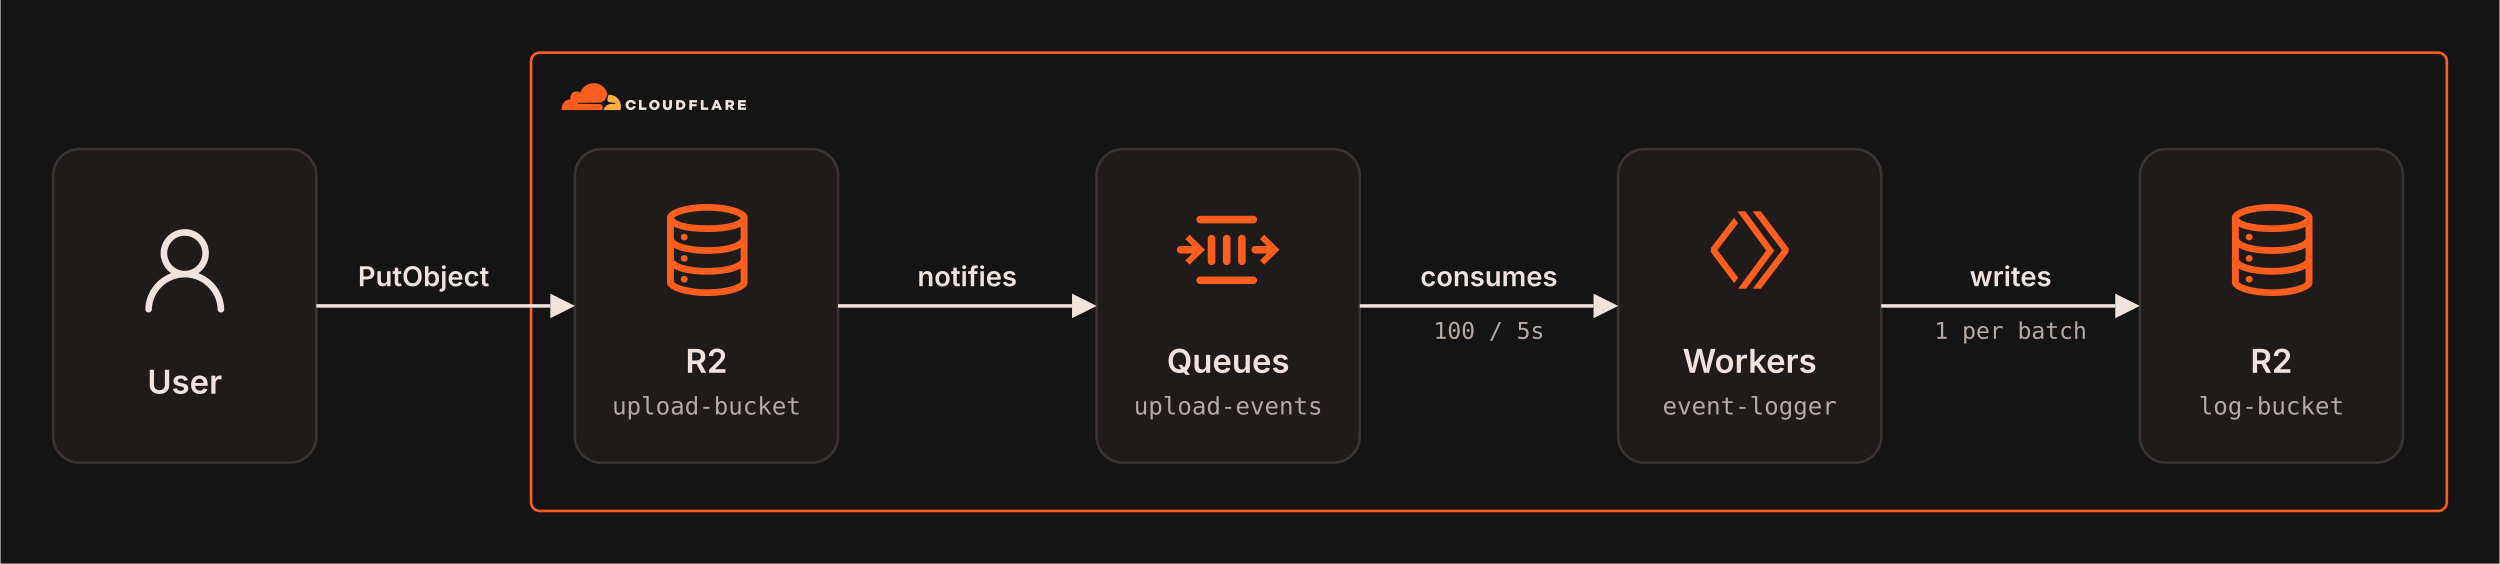
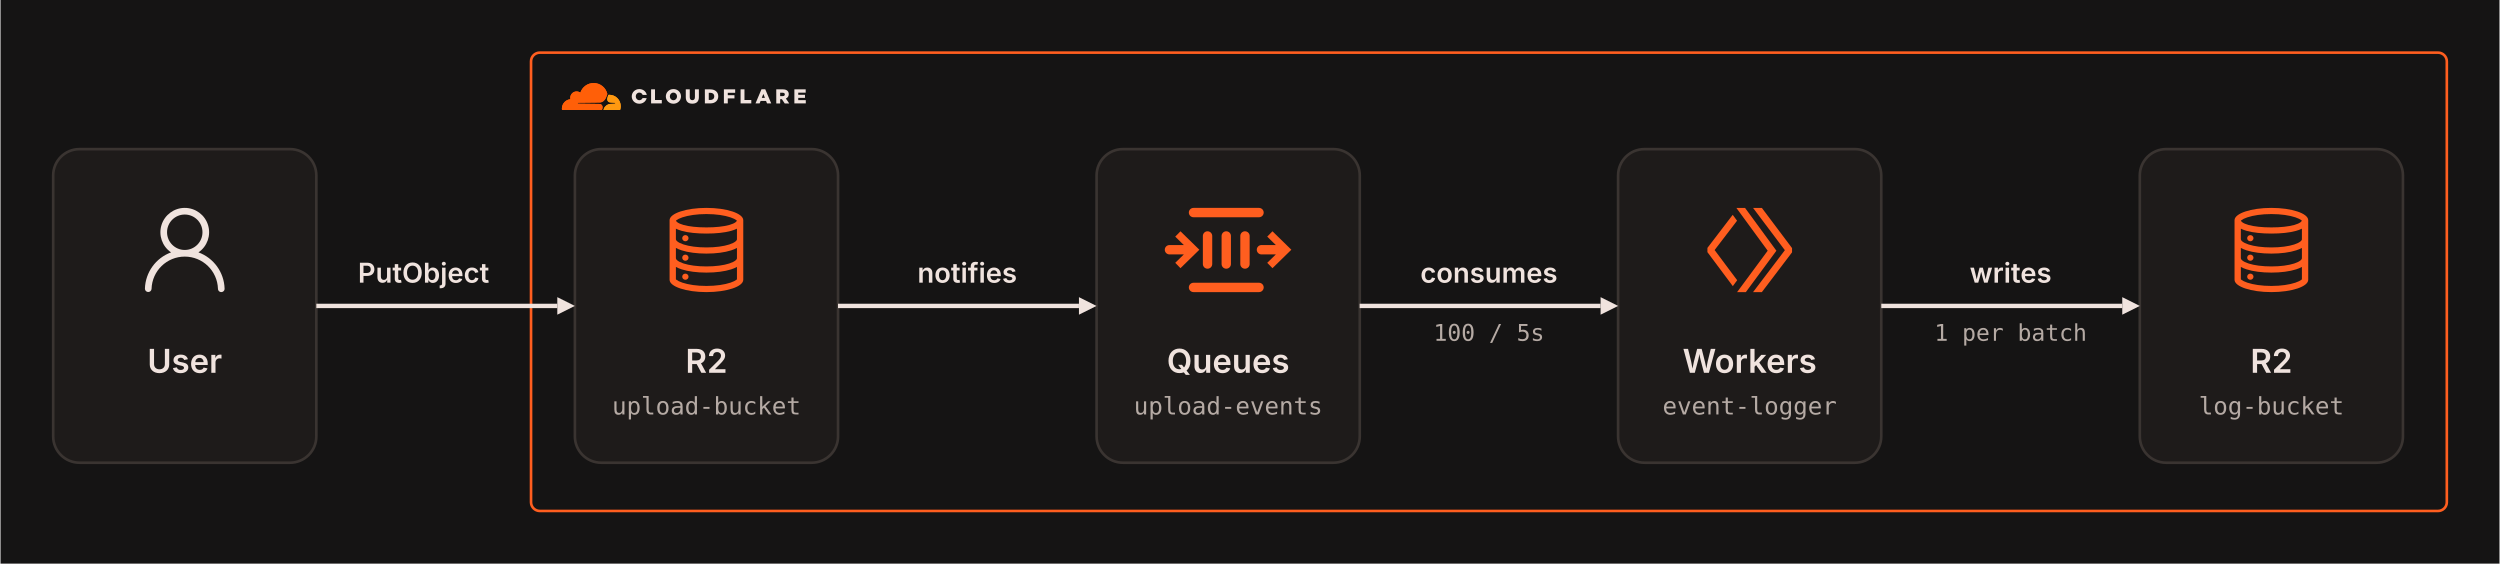
<svg xmlns="http://www.w3.org/2000/svg" width="1140" height="257" viewBox="16.0 -4.0 1139.5 257.0" style="background:#151414" role="img">
-   <defs>
-     <marker id="ar-a79a8c" viewBox="0 0 10 10" refX="0" refY="5" markerWidth="7" markerHeight="7" orient="auto-start-reverse">
-       <path d="M0 0 10 5 0 10z" fill="#F0E3DE" />
-     </marker>
-     <marker id="ok-a79a8c" viewBox="0 0 10 10" refX="0" refY="5" markerWidth="7" markerHeight="7" orient="auto-start-reverse">
-       <path d="M0 0 10 5 0 10z" fill="#5FC98F" />
-     </marker>
-   </defs>
  <rect x="16.0" y="-4.0" width="1139.5" height="257.0" fill="#151414" />
-   <rect x="257.9" y="20.0" width="873.6" height="209.0" rx="4" fill="none" stroke="#FF5E1F" stroke-width="1.2" />
-   <g transform="translate(271.9,33.9) scale(0.36221) translate(-0.09,-3.013)">
-     <g clip-path="url(#cf-a)">
-       <path d="m51.027 36.435.378-1.33c.459-1.573.288-3.038-.477-4.105-.702-.986-1.872-1.564-3.294-1.637l-26.907-.343a.526.526 0 0 1-.423-.226.544.544 0 0 1-.054-.489c.09-.262.35-.47.62-.479l27.151-.343c3.222-.145 6.705-2.776 7.929-5.977l1.547-4.07a.895.895 0 0 0 .063-.343c0-.064-.009-.127-.018-.19-1.745-7.948-8.81-13.89-17.242-13.89-7.775 0-14.38 5.046-16.747 12.054a7.947 7.947 0 0 0-5.589-1.555c-3.734.37-6.731 3.39-7.1 7.143a7.996 7.996 0 0 0 .207 2.795C4.978 23.63.09 28.649.09 34.807c0 .56.046 1.103.118 1.646a.525.525 0 0 0 .522.452l49.666.009h.018a.663.663 0 0 0 .612-.48Z" fill="#FF5E1F" />
-       <path d="M59.99 17.736c-.251 0-.495.01-.746.018a.248.248 0 0 0-.117.027.433.433 0 0 0-.27.29l-1.062 3.671c-.46 1.573-.288 3.038.477 4.105.702.986 1.872 1.565 3.293 1.637l5.733.344c.17.009.315.09.405.226a.546.546 0 0 1 .063.488c-.09.262-.351.47-.621.48l-5.958.343c-3.23.154-6.722 2.776-7.946 5.977l-.432 1.13a.32.32 0 0 0 .28.434h20.527a.56.56 0 0 0 .53-.398c.36-1.275.55-2.613.55-4.005 0-8.148-6.588-14.767-14.706-14.767Z" fill="#FBAD41" />
-       <path d="M97.309 24.363h3.392v9.323h5.94v2.984h-9.332V24.363ZM110.16 30.55v-.037c0-3.535 2.835-6.402 6.614-6.402 3.781 0 6.579 2.83 6.579 6.366v.036c0 3.536-2.834 6.402-6.614 6.402s-6.579-2.83-6.579-6.365Zm9.728 0v-.037c0-1.772-1.277-3.327-3.149-3.327-1.854 0-3.096 1.51-3.096 3.291v.036c0 1.773 1.278 3.328 3.131 3.328 1.873 0 3.114-1.51 3.114-3.291ZM127.51 31.272v-6.909h3.446v6.845c0 1.773.891 2.623 2.259 2.623 1.367 0 2.259-.805 2.259-2.532v-6.927h3.446V31.2c0 3.979-2.258 5.715-5.741 5.715-3.483-.018-5.669-1.79-5.669-5.642ZM144.123 24.363h4.724c4.375 0 6.912 2.532 6.912 6.086v.036c0 3.554-2.574 6.194-6.984 6.194h-4.652V24.363Zm4.779 9.287c2.033 0 3.375-1.121 3.375-3.11v-.037c0-1.971-1.35-3.11-3.375-3.11h-1.386v6.257h1.386ZM160.689 24.363h9.81v2.984h-6.407v2.098h5.795v2.83h-5.795v4.395h-3.403V24.363ZM175.225 24.363h3.392v9.323h5.931v2.984h-9.323V24.363ZM193.429 24.273h3.276l5.219 12.398h-3.645l-.891-2.198h-4.724l-.873 2.198h-3.572l5.21-12.398Zm2.97 7.542-1.368-3.5-1.386 3.5h2.754ZM206.289 24.363h5.796c1.871 0 3.168.498 3.987 1.338.719.706 1.088 1.655 1.088 2.867v.036c0 1.881-.999 3.129-2.519 3.78l2.924 4.295h-3.923l-2.467-3.725h-1.493v3.725h-3.393V24.363Zm5.633 5.905c1.152 0 1.819-.56 1.819-1.456v-.036c0-.968-.703-1.456-1.836-1.456h-2.223v2.957h2.24v-.009ZM222.057 24.363h9.853v2.903h-6.488v1.863h5.876v2.685h-5.876v1.953H232v2.903h-9.943V24.363ZM89.875 31.996c-.477 1.076-1.476 1.845-2.808 1.845-1.853 0-3.131-1.546-3.131-3.328v-.036c0-1.772 1.242-3.291 3.095-3.291 1.395 0 2.466.868 2.916 2.043h3.582c-.576-2.93-3.132-5.118-6.462-5.118-3.78 0-6.614 2.867-6.614 6.402v.037c0 3.535 2.799 6.366 6.578 6.366 3.231 0 5.76-2.107 6.426-4.929h-3.582v.01Z" fill="#F0E3DE" />
+   <rect data-boundary="cloudflare" x="257.9" y="20.0" width="873.6" height="209.0" rx="4" fill="none" stroke="#FF5E1F" stroke-width="1.2" />
+   <svg width="27.02" height="12.28" fill="#FF5E1F" viewBox="0 0 66 30" id="ifc3f2b-1" x="271.88" y="33.86" preserveAspectRatio="xMidYMid meet" data-icon="" aria-hidden="true">
+     <g clip-path="url(#ifc3f2b-1-clip0_746_2)">
+       <path fill="#ff9910" d="M53.12 13.125c6.997 0 12.668 5.708 12.668 12.75 0 1.255-.18 2.468-.516 3.614a.72.72 0 0 1-.694.511H46.953a.375.375 0 0 1-.348-.51l.337-.882c1.076-2.833 4.146-5.154 6.987-5.29l5.384-.277a.543.543 0 0 0 .514-.544.543.543 0 0 0-.51-.544l-5.056-.299c-2.718-.14-4.046-2.56-3.315-5.081l.842-2.902a.72.72 0 0 1 .646-.527q.34-.02.686-.019" />
+       <path fill="#ff5f08" d="M35.609 0c7.295 0 13.424 5.025 15.157 11.824.073.285.05.586-.054.862l-1.388 3.677c-1.076 2.833-3.842 5.29-6.97 5.29l-24.105.278a.533.533 0 0 0-.525.535c0 .293.234.531.524.535l23.765.316c2.724 0 4.046 2.56 3.316 5.081l-.307 1.061a.75.75 0 0 1-.716.541H.964a.71.71 0 0 1-.718-.646 11 11 0 0 1-.034-.854c0-5.476 4.166-9.973 9.482-10.456a7.2 7.2 0 0 1-.167-1.544c0-3.935 3.17-7.125 7.08-7.125 1.555 0 2.994.506 4.162 1.362C22.849 4.497 28.707 0 35.609 0" />
+       <path fill="#ff9910" d="M53.12 13.125c6.997 0 12.668 5.708 12.668 12.75 0 1.255-.18 2.468-.516 3.614a.72.72 0 0 1-.694.511H46.953a.375.375 0 0 1-.348-.51l.337-.882c1.076-2.833 4.146-5.154 6.987-5.29l5.384-.277a.543.543 0 0 0 .514-.544.543.543 0 0 0-.51-.544l-5.056-.299c-2.718-.14-4.046-2.56-3.315-5.081l.842-2.902a.72.72 0 0 1 .646-.527q.34-.02.686-.019" />
+       <path fill="#ff5f08" d="M35.609 0c7.295 0 13.424 5.025 15.157 11.824.073.285.05.586-.054.862l-1.388 3.677c-1.076 2.833-3.842 5.29-6.97 5.29l-24.105.278a.533.533 0 0 0-.525.535c0 .293.234.531.524.535l23.765.316c2.724 0 4.046 2.56 3.316 5.081l-.307 1.061a.75.75 0 0 1-.716.541H.964a.71.71 0 0 1-.718-.646 11 11 0 0 1-.034-.854c0-5.476 4.166-9.973 9.482-10.456a7.2 7.2 0 0 1-.167-1.544c0-3.935 3.17-7.125 7.08-7.125 1.555 0 2.994.506 4.162 1.362C22.849 4.497 28.707 0 35.609 0" />
    </g>
    <defs>
-       <clipPath id="cf-a">
-         <path d="M.092 2H232v35.929H.092z" fill="none" />
+       <clipPath id="ifc3f2b-1-clip0_746_2">
+         <path fill="#fff" d="M0 0h66v30H0z" />
      </clipPath>
    </defs>
+   </svg>
+   <svg viewBox="0 0 719 59" fill="#F0E3DE" id="ifc3f2b-2" x="303.8" y="36.62" width="82.31" height="6.75" preserveAspectRatio="xMidYMid meet" data-icon="" aria-hidden="true">
+     <path d="M77.102 1.1H92.701V43.6H119.802V57.2H77.102V1.1Z" fill="#F0E3DE" />
+     <path d="M135.898 29.3V29.2C135.898 13.1 148.898 0 166.198 0C183.498 0 196.298 12.9 196.298 29V29.2C196.298 45.3 183.298 58.4 165.998 58.4C148.798 58.3 135.898 45.4 135.898 29.3ZM180.498 29.3V29.2C180.498 21.1 174.698 14.1 166.098 14.1C157.598 14.1 151.898 21 151.898 29.1V29.3C151.898 37.4 157.698 44.4 166.198 44.4C174.798 44.3 180.498 37.4 180.498 29.3Z" fill="#F0E3DE" />
+     <path d="M215.398 32.6V1.1H231.198V32.3C231.198 40.4 235.298 44.2 241.498 44.2C247.698 44.2 251.798 40.5 251.798 32.7V1.1H267.598V32.2C267.598 50.3 257.298 58.2 241.298 58.2C225.398 58.3 215.398 50.2 215.398 32.6Z" fill="#F0E3DE" />
+     <path d="M291.398 1.1H313.098C333.098 1.1 344.798 12.6 344.798 28.8V29C344.798 45.2 332.998 57.2 312.798 57.2H291.498L291.398 1.1ZM313.298 43.4C322.598 43.4 328.798 38.3 328.798 29.2V29C328.798 20 322.598 14.8 313.298 14.8H306.998V43.3L313.298 43.4Z" fill="#F0E3DE" />
+     <path d="M367.297 1.1H412.197V14.8H382.797V24.3H409.397V37.2H382.797V57.2H367.297V1.1Z" fill="#F0E3DE" />
+     <path d="M433.797 1.1H449.297V43.6H476.497V57.2H433.797V1.1Z" fill="#F0E3DE" />
+     <path d="M517.097 0.699H532.097L555.997 57.199H539.297L535.197 47.199H513.597L509.597 57.199H493.297L517.097 0.699ZM530.797 35.099L524.597 19.199L518.297 35.099H530.797Z" fill="#F0E3DE" />
+     <path d="M576 1.1H602.5C611.1 1.1 617 3.3 620.8 7.2C624.1 10.4 625.8 14.7 625.8 20.3V20.5C625.8 29.1 621.2 34.8 614.3 37.7L627.7 57.3H609.7L598.4 40.3H591.6V57.3H576.1L576 1.1ZM601.8 28.1C607.1 28.1 610.1 25.5 610.1 21.5V21.2C610.1 16.8 606.9 14.6 601.7 14.6H591.5V28.1H601.8Z" fill="#F0E3DE" />
+     <path d="M648.203 1.1H693.303V14.4H663.603V22.8H690.503V35.1H663.603V44H693.703V57.2H648.203V1.1Z" fill="#F0E3DE" />
+     <path d="M43.1 35.9C40.9 40.8 36.3 44.3 30.3 44.3C21.8 44.3 16 37.2 16 29.2V29C16 20.9 21.7 14 30.2 14C36.6 14 41.5 17.9 43.5 23.3H59.9C57.3 9.9 45.5 0 30.3 0C13 0 0 13.1 0 29.2V29.4C0 45.5 12.8 58.4 30.1 58.4C44.9 58.4 56.5 48.8 59.5 36L43.1 35.9Z" fill="#F0E3DE" />
+   </svg>
+   <g data-node-id="user">
+     <rect x="40.0" y="64.0" width="120.0" height="143.0" rx="12" fill="#1E1B1A" stroke="#3A3431" stroke-width="1.2" />
+     <svg width="48.46" height="48.46" viewBox="0 0 24 24" id="ifc3f2b-3" x="75.77" y="85.75" preserveAspectRatio="xMidYMid meet" data-icon="" aria-hidden="true" fill="#F0E3DE">
+       <path d="M12 2.5a5.5 5.5 0 0 1 3.096 10.047 9.005 9.005 0 0 1 5.9 8.181.75.75 0 1 1-1.499.044 7.5 7.5 0 0 0-14.993 0 .75.75 0 0 1-1.5-.045 9.005 9.005 0 0 1 5.9-8.18A5.5 5.5 0 0 1 12 2.5ZM8 8a4 4 0 1 0 8 0 4 4 0 0 0-8 0Z" />
+     </svg>
+     <text x="100.0" y="166.0" font-family="'Inter Variable', 'Inter', system-ui, -apple-system, 'Segoe UI', Roboto, sans-serif" font-size="15" fill="#F0E3DE" font-weight="600" text-anchor="middle">User</text>
  </g>
-   <rect x="40.0" y="64.0" width="120.0" height="143.0" rx="12" fill="#1E1B1A" stroke="#3A3431" stroke-width="1.2" />
-   <g transform="translate(76.0,95.5) scale(2)" fill="#F0E3DE">
-     <path d="M12 2.5a5.5 5.5 0 0 1 3.096 10.047 9.005 9.005 0 0 1 5.9 8.181.75.75 0 1 1-1.499.044 7.5 7.5 0 0 0-14.993 0 .75.75 0 0 1-1.5-.045 9.005 9.005 0 0 1 5.9-8.18A5.5 5.5 0 0 1 12 2.5ZM8 8a4 4 0 1 0 8 0 4 4 0 0 0-8 0Z" />
+   <g data-node-id="upload">
+     <rect x="277.9" y="64.0" width="120.0" height="143.0" rx="12" fill="#1E1B1A" stroke="#3A3431" stroke-width="1.2" />
+     <svg width="48" height="48" viewBox="-1.562 -1.875 43.75 43.75" id="ifc3f2b-4" x="313.88" y="86" preserveAspectRatio="xMidYMid meet" data-icon="" aria-hidden="true" fill="#FF5E1F">
+       <path fill-rule="evenodd" d="M30.289 6.423c-2.43-.813-5.958-1.362-9.977-1.362-4.018 0-7.545.549-9.976 1.362-1.228.41-2.033.842-2.48 1.195q-.14.111-.204.18c.052.171.196.395.562.67.524.394 1.372.783 2.563 1.119 2.368.666 5.731 1.023 9.536 1.023s7.167-.357 9.535-1.023c1.191-.336 2.04-.725 2.563-1.119.366-.275.51-.499.562-.67a2 2 0 0 0-.204-.18c-.447-.353-1.252-.784-2.48-1.195m-20.24 5.624c-.885-.25-1.71-.552-2.424-.922v4.393c0 .196.097.514.625.941.535.433 1.391.869 2.576 1.252 2.36.764 5.71 1.222 9.486 1.222 3.778 0 7.128-.458 9.487-1.222 1.185-.383 2.041-.82 2.576-1.252.528-.427.625-.745.625-.94v-4.394c-.715.37-1.539.673-2.424.922-2.7.76-6.336 1.124-10.264 1.124s-7.564-.364-10.263-1.124m25.576 3.471V7.622c0-2.829-6.856-5.122-15.313-5.122C11.857 2.5 5 4.793 5 7.622v24.756c0 2.829 6.856 5.122 15.313 5.122 8.456 0 15.312-2.293 15.312-5.122zM33 19.134c-.7.393-1.505.726-2.375 1.008-2.708.877-6.358 1.352-10.313 1.352-3.954 0-7.604-.475-10.312-1.352-.87-.282-1.676-.615-2.375-1.008v4.28c0 .196.097.514.625.942.535.432 1.391.868 2.576 1.252 2.36.763 5.71 1.221 9.486 1.221 3.778 0 7.128-.458 9.487-1.221 1.185-.384 2.041-.82 2.576-1.252.528-.428.625-.746.625-.941v-4.28Zm-23 8.904c-.87-.281-1.676-.615-2.375-1.007v5.143c.044.048.116.117.231.208.447.353 1.252.785 2.48 1.195 2.43.813 5.958 1.362 9.976 1.362s7.546-.549 9.977-1.362c1.228-.41 2.033-.842 2.48-1.195a2 2 0 0 0 .231-.208v-5.143c-.7.392-1.505.726-2.375 1.007-2.708.877-6.358 1.352-10.313 1.352-3.954 0-7.604-.475-10.312-1.352m23.06 4.06-.01.016zm-25.495 0 .01.016zm3.997-15.726c.725 0 1.313-.573 1.313-1.28s-.588-1.281-1.313-1.281c-.724 0-1.312.573-1.312 1.28s.588 1.281 1.313 1.281Zm1.313 6.83c0 .706-.588 1.28-1.313 1.28-.724 0-1.312-.574-1.312-1.28 0-.708.588-1.281 1.313-1.281.724 0 1.312.573 1.312 1.28Zm-1.313 9.176c.725 0 1.313-.573 1.313-1.28s-.588-1.28-1.313-1.28c-.724 0-1.312.572-1.312 1.28 0 .707.588 1.28 1.313 1.28Z" clip-rule="evenodd" />
+     </svg>
+     <text x="337.9" y="166.0" font-family="'Inter Variable', 'Inter', system-ui, -apple-system, 'Segoe UI', Roboto, sans-serif" font-size="15" fill="#F0E3DE" font-weight="600" text-anchor="middle">R2</text>
+     <text x="337.9" y="185.0" font-family="'JetBrains Mono Variable', 'JetBrains Mono', ui-monospace, 'Cascadia Code', 'Source Code Pro', Menlo, Consolas, monospace" font-size="11" fill="#B5AAA4" font-weight="400" text-anchor="middle">upload-bucket</text>
  </g>
-   <text x="100.0" y="175.5" font-family="'Inter Variable', 'Inter', system-ui, -apple-system, 'Segoe UI', Roboto, sans-serif" font-size="15" fill="#F0E3DE" font-weight="600" text-anchor="middle">User</text>
-   <rect x="277.9" y="64.0" width="120.0" height="143.0" rx="12" fill="#1E1B1A" stroke="#3A3431" stroke-width="1.2" />
-   <g transform="translate(313.9,86.0) scale(1.2)" fill="#FF5E1F">
-     <path fill-rule="evenodd" d="M30.289 6.423c-2.43-.813-5.958-1.362-9.977-1.362-4.018 0-7.545.549-9.976 1.362-1.228.41-2.033.842-2.48 1.195q-.14.111-.204.18c.052.171.196.395.562.67.524.394 1.372.783 2.563 1.119 2.368.666 5.731 1.023 9.536 1.023s7.167-.357 9.535-1.023c1.191-.336 2.04-.725 2.563-1.119.366-.275.51-.499.562-.67a2 2 0 0 0-.204-.18c-.447-.353-1.252-.784-2.48-1.195m-20.24 5.624c-.885-.25-1.71-.552-2.424-.922v4.393c0 .196.097.514.625.941.535.433 1.391.869 2.576 1.252 2.36.764 5.71 1.222 9.486 1.222 3.778 0 7.128-.458 9.487-1.222 1.185-.383 2.041-.82 2.576-1.252.528-.427.625-.745.625-.94v-4.394c-.715.37-1.539.673-2.424.922-2.7.76-6.336 1.124-10.264 1.124s-7.564-.364-10.263-1.124m25.576 3.471V7.622c0-2.829-6.856-5.122-15.313-5.122C11.857 2.5 5 4.793 5 7.622v24.756c0 2.829 6.856 5.122 15.313 5.122 8.456 0 15.312-2.293 15.312-5.122zM33 19.134c-.7.393-1.505.726-2.375 1.008-2.708.877-6.358 1.352-10.313 1.352-3.954 0-7.604-.475-10.312-1.352-.87-.282-1.676-.615-2.375-1.008v4.28c0 .196.097.514.625.942.535.432 1.391.868 2.576 1.252 2.36.763 5.71 1.221 9.486 1.221 3.778 0 7.128-.458 9.487-1.221 1.185-.384 2.041-.82 2.576-1.252.528-.428.625-.746.625-.941v-4.28Zm-23 8.904c-.87-.281-1.676-.615-2.375-1.007v5.143c.044.048.116.117.231.208.447.353 1.252.785 2.48 1.195 2.43.813 5.958 1.362 9.976 1.362s7.546-.549 9.977-1.362c1.228-.41 2.033-.842 2.48-1.195a2 2 0 0 0 .231-.208v-5.143c-.7.392-1.505.726-2.375 1.007-2.708.877-6.358 1.352-10.313 1.352-3.954 0-7.604-.475-10.312-1.352m23.06 4.06-.01.016zm-25.495 0 .01.016zm3.997-15.726c.725 0 1.313-.573 1.313-1.28s-.588-1.281-1.313-1.281c-.724 0-1.312.573-1.312 1.28s.588 1.281 1.313 1.281Zm1.313 6.83c0 .706-.588 1.28-1.313 1.28-.724 0-1.312-.574-1.312-1.28 0-.708.588-1.281 1.313-1.281.724 0 1.312.573 1.312 1.28Zm-1.313 9.176c.725 0 1.313-.573 1.313-1.28s-.588-1.28-1.313-1.28c-.724 0-1.312.572-1.312 1.28 0 .707.588 1.28 1.313 1.28Z" clip-rule="evenodd" />
+   <g data-node-id="queue">
+     <rect x="515.8" y="64.0" width="120.0" height="143.0" rx="12" fill="#1E1B1A" stroke="#3A3431" stroke-width="1.2" />
+     <svg width="72.14" height="72.14" viewBox="-4.376 -4.402 48.758 48.758" id="ifc3f2b-5" x="539.68" y="73.93" preserveAspectRatio="xMidYMid meet" data-icon="" aria-hidden="true" fill="#FF5E1F">
+       <path d="M11.154 19.894 5.33 14.21l-1.612 1.65 2.656 2.594H1.942a1.442 1.442 0 1 0 0 2.884h4.433L3.72 23.927l1.61 1.653 5.823-5.685Zm28.352 0-5.823-5.685-1.612 1.65 2.656 2.594h-4.433a1.442 1.442 0 1 0 0 2.884h4.433l-2.655 2.591 1.611 1.651z" />
+       <rect width="23.07" height="2.884" x="7.911" y="7" rx="1.442" />
+       <rect width="23.07" height="2.884" x="7.911" y="30.07" rx="1.442" />
+       <path d="M13.679 14.21c.796 0 1.442.645 1.442 1.441v8.651a1.442 1.442 0 1 1-2.884 0v-8.65c0-.797.646-1.443 1.442-1.443Zm5.767 0c.797 0 1.442.645 1.442 1.441v8.651a1.442 1.442 0 1 1-2.884 0v-8.65c0-.797.646-1.443 1.442-1.443Zm5.768 0c.796 0 1.442.645 1.442 1.441v8.651a1.442 1.442 0 1 1-2.884 0v-8.65c0-.797.645-1.443 1.442-1.443Z" />
+     </svg>
+     <text x="575.8" y="166.0" font-family="'Inter Variable', 'Inter', system-ui, -apple-system, 'Segoe UI', Roboto, sans-serif" font-size="15" fill="#F0E3DE" font-weight="600" text-anchor="middle">Queues</text>
+     <text x="575.8" y="185.0" font-family="'JetBrains Mono Variable', 'JetBrains Mono', ui-monospace, 'Cascadia Code', 'Source Code Pro', Menlo, Consolas, monospace" font-size="11" fill="#B5AAA4" font-weight="400" text-anchor="middle">upload-events</text>
  </g>
-   <text x="337.9" y="166.0" font-family="'Inter Variable', 'Inter', system-ui, -apple-system, 'Segoe UI', Roboto, sans-serif" font-size="15" fill="#F0E3DE" font-weight="600" text-anchor="middle">R2</text>
-   <text x="337.9" y="185.0" font-family="'JetBrains Mono Variable', 'JetBrains Mono', ui-monospace, 'Cascadia Code', 'Source Code Pro', Menlo, Consolas, monospace" font-size="11" fill="#B5AAA4" font-weight="400" text-anchor="middle">upload-bucket</text>
-   <rect x="515.8" y="64.0" width="120.0" height="143.0" rx="12" fill="#1E1B1A" stroke="#3A3431" stroke-width="1.2" />
-   <g transform="translate(551.8,86.0) scale(1.2)" fill="#FF5E1F">
-     <path d="M11.154 19.894 5.33 14.21l-1.612 1.65 2.656 2.594H1.942a1.442 1.442 0 1 0 0 2.884h4.433L3.72 23.927l1.61 1.653 5.823-5.685Zm28.352 0-5.823-5.685-1.612 1.65 2.656 2.594h-4.433a1.442 1.442 0 1 0 0 2.884h4.433l-2.655 2.591 1.611 1.651z" />
-     <rect width="23.07" height="2.884" x="7.911" y="7" rx="1.442" />
-     <rect width="23.07" height="2.884" x="7.911" y="30.07" rx="1.442" />
-     <path d="M13.679 14.21c.796 0 1.442.645 1.442 1.441v8.651a1.442 1.442 0 1 1-2.884 0v-8.65c0-.797.646-1.443 1.442-1.443Zm5.767 0c.797 0 1.442.645 1.442 1.441v8.651a1.442 1.442 0 1 1-2.884 0v-8.65c0-.797.646-1.443 1.442-1.443Zm5.768 0c.796 0 1.442.645 1.442 1.441v8.651a1.442 1.442 0 1 1-2.884 0v-8.65c0-.797.645-1.443 1.442-1.443Z" />
+   <g data-node-id="worker">
+     <rect x="753.6" y="64.0" width="120.0" height="143.0" rx="12" fill="#1E1B1A" stroke="#3A3431" stroke-width="1.2" />
+     <svg width="48.25" height="48.25" viewBox="1.379 1.886 45.235 45.235" id="ifc3f2b-6" x="789.5" y="85.88" preserveAspectRatio="xMidYMid meet" data-icon="" aria-hidden="true" fill="#FF5E1F">
+       <path d="m18.63 37.418-9.645-12.9 9.592-12.533-1.852-2.527L5.917 23.595l-.015 1.808 10.86 14.542z" />
+       <path d="M21.997 6.503h-3.712l13.387 18.3-13.072 17.7h3.735L35.4 24.81z" />
+       <path d="M29.175 6.503h-3.758l13.598 18.082-13.598 17.918h3.765l12.908-17.01v-1.808z" />
+     </svg>
+     <text x="813.6" y="166.0" font-family="'Inter Variable', 'Inter', system-ui, -apple-system, 'Segoe UI', Roboto, sans-serif" font-size="15" fill="#F0E3DE" font-weight="600" text-anchor="middle">Workers</text>
+     <text x="813.6" y="185.0" font-family="'JetBrains Mono Variable', 'JetBrains Mono', ui-monospace, 'Cascadia Code', 'Source Code Pro', Menlo, Consolas, monospace" font-size="11" fill="#B5AAA4" font-weight="400" text-anchor="middle">event-logger</text>
  </g>
-   <text x="575.8" y="166.0" font-family="'Inter Variable', 'Inter', system-ui, -apple-system, 'Segoe UI', Roboto, sans-serif" font-size="15" fill="#F0E3DE" font-weight="600" text-anchor="middle">Queues</text>
-   <text x="575.8" y="185.0" font-family="'JetBrains Mono Variable', 'JetBrains Mono', ui-monospace, 'Cascadia Code', 'Source Code Pro', Menlo, Consolas, monospace" font-size="11" fill="#B5AAA4" font-weight="400" text-anchor="middle">upload-events</text>
-   <rect x="753.6" y="64.0" width="120.0" height="143.0" rx="12" fill="#1E1B1A" stroke="#3A3431" stroke-width="1.2" />
-   <g transform="translate(790.1,86.0) scale(0.9796)" fill="#FF5E1F">
-     <path d="m18.63 37.418-9.645-12.9 9.592-12.533-1.852-2.527L5.917 23.595l-.015 1.808 10.86 14.542z" />
-     <path d="M21.997 6.503h-3.712l13.387 18.3-13.072 17.7h3.735L35.4 24.81z" />
-     <path d="M29.175 6.503h-3.758l13.598 18.082-13.598 17.918h3.765l12.908-17.01v-1.808z" />
+   <g data-node-id="log">
+     <rect x="991.5" y="64.0" width="120.0" height="143.0" rx="12" fill="#1E1B1A" stroke="#3A3431" stroke-width="1.2" />
+     <svg width="48" height="48" viewBox="-1.562 -1.875 43.75 43.75" id="ifc3f2b-7" x="1027.5" y="86" preserveAspectRatio="xMidYMid meet" data-icon="" aria-hidden="true" fill="#FF5E1F">
+       <path fill-rule="evenodd" d="M30.289 6.423c-2.43-.813-5.958-1.362-9.977-1.362-4.018 0-7.545.549-9.976 1.362-1.228.41-2.033.842-2.48 1.195q-.14.111-.204.18c.052.171.196.395.562.67.524.394 1.372.783 2.563 1.119 2.368.666 5.731 1.023 9.536 1.023s7.167-.357 9.535-1.023c1.191-.336 2.04-.725 2.563-1.119.366-.275.51-.499.562-.67a2 2 0 0 0-.204-.18c-.447-.353-1.252-.784-2.48-1.195m-20.24 5.624c-.885-.25-1.71-.552-2.424-.922v4.393c0 .196.097.514.625.941.535.433 1.391.869 2.576 1.252 2.36.764 5.71 1.222 9.486 1.222 3.778 0 7.128-.458 9.487-1.222 1.185-.383 2.041-.82 2.576-1.252.528-.427.625-.745.625-.94v-4.394c-.715.37-1.539.673-2.424.922-2.7.76-6.336 1.124-10.264 1.124s-7.564-.364-10.263-1.124m25.576 3.471V7.622c0-2.829-6.856-5.122-15.313-5.122C11.857 2.5 5 4.793 5 7.622v24.756c0 2.829 6.856 5.122 15.313 5.122 8.456 0 15.312-2.293 15.312-5.122zM33 19.134c-.7.393-1.505.726-2.375 1.008-2.708.877-6.358 1.352-10.313 1.352-3.954 0-7.604-.475-10.312-1.352-.87-.282-1.676-.615-2.375-1.008v4.28c0 .196.097.514.625.942.535.432 1.391.868 2.576 1.252 2.36.763 5.71 1.221 9.486 1.221 3.778 0 7.128-.458 9.487-1.221 1.185-.384 2.041-.82 2.576-1.252.528-.428.625-.746.625-.941v-4.28Zm-23 8.904c-.87-.281-1.676-.615-2.375-1.007v5.143c.044.048.116.117.231.208.447.353 1.252.785 2.48 1.195 2.43.813 5.958 1.362 9.976 1.362s7.546-.549 9.977-1.362c1.228-.41 2.033-.842 2.48-1.195a2 2 0 0 0 .231-.208v-5.143c-.7.392-1.505.726-2.375 1.007-2.708.877-6.358 1.352-10.313 1.352-3.954 0-7.604-.475-10.312-1.352m23.06 4.06-.01.016zm-25.495 0 .01.016zm3.997-15.726c.725 0 1.313-.573 1.313-1.28s-.588-1.281-1.313-1.281c-.724 0-1.312.573-1.312 1.28s.588 1.281 1.313 1.281Zm1.313 6.83c0 .706-.588 1.28-1.313 1.28-.724 0-1.312-.574-1.312-1.28 0-.708.588-1.281 1.313-1.281.724 0 1.312.573 1.312 1.28Zm-1.313 9.176c.725 0 1.313-.573 1.313-1.28s-.588-1.28-1.313-1.28c-.724 0-1.312.572-1.312 1.28 0 .707.588 1.28 1.313 1.28Z" clip-rule="evenodd" />
+     </svg>
+     <text x="1051.5" y="166.0" font-family="'Inter Variable', 'Inter', system-ui, -apple-system, 'Segoe UI', Roboto, sans-serif" font-size="15" fill="#F0E3DE" font-weight="600" text-anchor="middle">R2</text>
+     <text x="1051.5" y="185.0" font-family="'JetBrains Mono Variable', 'JetBrains Mono', ui-monospace, 'Cascadia Code', 'Source Code Pro', Menlo, Consolas, monospace" font-size="11" fill="#B5AAA4" font-weight="400" text-anchor="middle">log-bucket</text>
  </g>
-   <text x="813.6" y="166.0" font-family="'Inter Variable', 'Inter', system-ui, -apple-system, 'Segoe UI', Roboto, sans-serif" font-size="15" fill="#F0E3DE" font-weight="600" text-anchor="middle">Workers</text>
-   <text x="813.6" y="185.0" font-family="'JetBrains Mono Variable', 'JetBrains Mono', ui-monospace, 'Cascadia Code', 'Source Code Pro', Menlo, Consolas, monospace" font-size="11" fill="#B5AAA4" font-weight="400" text-anchor="middle">event-logger</text>
-   <rect x="991.5" y="64.0" width="120.0" height="143.0" rx="12" fill="#1E1B1A" stroke="#3A3431" stroke-width="1.2" />
-   <g transform="translate(1027.5,86.0) scale(1.2)" fill="#FF5E1F">
-     <path fill-rule="evenodd" d="M30.289 6.423c-2.43-.813-5.958-1.362-9.977-1.362-4.018 0-7.545.549-9.976 1.362-1.228.41-2.033.842-2.48 1.195q-.14.111-.204.18c.052.171.196.395.562.67.524.394 1.372.783 2.563 1.119 2.368.666 5.731 1.023 9.536 1.023s7.167-.357 9.535-1.023c1.191-.336 2.04-.725 2.563-1.119.366-.275.51-.499.562-.67a2 2 0 0 0-.204-.18c-.447-.353-1.252-.784-2.48-1.195m-20.24 5.624c-.885-.25-1.71-.552-2.424-.922v4.393c0 .196.097.514.625.941.535.433 1.391.869 2.576 1.252 2.36.764 5.71 1.222 9.486 1.222 3.778 0 7.128-.458 9.487-1.222 1.185-.383 2.041-.82 2.576-1.252.528-.427.625-.745.625-.94v-4.394c-.715.37-1.539.673-2.424.922-2.7.76-6.336 1.124-10.264 1.124s-7.564-.364-10.263-1.124m25.576 3.471V7.622c0-2.829-6.856-5.122-15.313-5.122C11.857 2.5 5 4.793 5 7.622v24.756c0 2.829 6.856 5.122 15.313 5.122 8.456 0 15.312-2.293 15.312-5.122zM33 19.134c-.7.393-1.505.726-2.375 1.008-2.708.877-6.358 1.352-10.313 1.352-3.954 0-7.604-.475-10.312-1.352-.87-.282-1.676-.615-2.375-1.008v4.28c0 .196.097.514.625.942.535.432 1.391.868 2.576 1.252 2.36.763 5.71 1.221 9.486 1.221 3.778 0 7.128-.458 9.487-1.221 1.185-.384 2.041-.82 2.576-1.252.528-.428.625-.746.625-.941v-4.28Zm-23 8.904c-.87-.281-1.676-.615-2.375-1.007v5.143c.044.048.116.117.231.208.447.353 1.252.785 2.48 1.195 2.43.813 5.958 1.362 9.976 1.362s7.546-.549 9.977-1.362c1.228-.41 2.033-.842 2.48-1.195a2 2 0 0 0 .231-.208v-5.143c-.7.392-1.505.726-2.375 1.007-2.708.877-6.358 1.352-10.313 1.352-3.954 0-7.604-.475-10.312-1.352m23.06 4.06-.01.016zm-25.495 0 .01.016zm3.997-15.726c.725 0 1.313-.573 1.313-1.28s-.588-1.281-1.313-1.281c-.724 0-1.312.573-1.312 1.28s.588 1.281 1.313 1.281Zm1.313 6.83c0 .706-.588 1.28-1.313 1.28-.724 0-1.312-.574-1.312-1.28 0-.708.588-1.281 1.313-1.281.724 0 1.312.573 1.312 1.28Zm-1.313 9.176c.725 0 1.313-.573 1.313-1.28s-.588-1.28-1.313-1.28c-.724 0-1.312.572-1.312 1.28 0 .707.588 1.28 1.313 1.28Z" clip-rule="evenodd" />
+   <g data-edge-from="user" data-edge-to="upload">
+     <polyline points="160,135.5 269.88,135.5" fill="none" stroke="#F0E3DE" stroke-width="2" stroke-linejoin="miter" />
+     <polygon points="277.88,135.5 269.88,131.5 269.88,139.5" fill="#F0E3DE" />
+     <text x="208.9" y="124.9" font-family="'Inter Variable', 'Inter', system-ui, -apple-system, 'Segoe UI', Roboto, sans-serif" font-size="12.5" fill="#F0E3DE" font-weight="600" text-anchor="middle">PutObject</text>
  </g>
-   <text x="1051.5" y="166.0" font-family="'Inter Variable', 'Inter', system-ui, -apple-system, 'Segoe UI', Roboto, sans-serif" font-size="15" fill="#F0E3DE" font-weight="600" text-anchor="middle">R2</text>
-   <text x="1051.5" y="185.0" font-family="'JetBrains Mono Variable', 'JetBrains Mono', ui-monospace, 'Cascadia Code', 'Source Code Pro', Menlo, Consolas, monospace" font-size="11" fill="#B5AAA4" font-weight="400" text-anchor="middle">log-bucket</text>
-   <line x1="160.0" y1="135.5" x2="266.7" y2="135.5" stroke="#F0E3DE" stroke-width="1.6" marker-end="url(#ar-a79a8c)" />
-   <text x="208.9" y="126.5" font-family="'Inter Variable', 'Inter', system-ui, -apple-system, 'Segoe UI', Roboto, sans-serif" font-size="12.5" fill="#F0E3DE" font-weight="600" text-anchor="middle">PutObject</text>
-   <line x1="397.9" y1="135.5" x2="504.6" y2="135.5" stroke="#F0E3DE" stroke-width="1.6" marker-end="url(#ar-a79a8c)" />
-   <text x="456.8" y="126.5" font-family="'Inter Variable', 'Inter', system-ui, -apple-system, 'Segoe UI', Roboto, sans-serif" font-size="12.5" fill="#F0E3DE" font-weight="600" text-anchor="middle">notifies</text>
-   <line x1="635.8" y1="135.5" x2="742.4" y2="135.5" stroke="#F0E3DE" stroke-width="1.6" marker-end="url(#ar-a79a8c)" />
-   <text x="694.7" y="126.5" font-family="'Inter Variable', 'Inter', system-ui, -apple-system, 'Segoe UI', Roboto, sans-serif" font-size="12.5" fill="#F0E3DE" font-weight="600" text-anchor="middle">consumes</text>
-   <text x="694.7" y="150.5" font-family="'JetBrains Mono Variable', 'JetBrains Mono', ui-monospace, 'Cascadia Code', 'Source Code Pro', Menlo, Consolas, monospace" font-size="10.5" fill="#B5AAA4" font-weight="400" text-anchor="middle">100 / 5s</text>
-   <line x1="873.6" y1="135.5" x2="980.3" y2="135.5" stroke="#F0E3DE" stroke-width="1.6" marker-end="url(#ar-a79a8c)" />
-   <text x="932.6" y="126.5" font-family="'Inter Variable', 'Inter', system-ui, -apple-system, 'Segoe UI', Roboto, sans-serif" font-size="12.5" fill="#F0E3DE" font-weight="600" text-anchor="middle">writes</text>
-   <text x="932.6" y="150.5" font-family="'JetBrains Mono Variable', 'JetBrains Mono', ui-monospace, 'Cascadia Code', 'Source Code Pro', Menlo, Consolas, monospace" font-size="10.5" fill="#B5AAA4" font-weight="400" text-anchor="middle">1 per batch</text>
+   <g data-edge-from="upload" data-edge-to="queue">
+     <polyline points="397.88,135.5 507.75,135.5" fill="none" stroke="#F0E3DE" stroke-width="2" stroke-linejoin="miter" />
+     <polygon points="515.75,135.5 507.75,131.5 507.75,139.5" fill="#F0E3DE" />
+     <text x="456.8" y="124.9" font-family="'Inter Variable', 'Inter', system-ui, -apple-system, 'Segoe UI', Roboto, sans-serif" font-size="12.5" fill="#F0E3DE" font-weight="600" text-anchor="middle">notifies</text>
+   </g>
+   <g data-edge-from="queue" data-edge-to="worker">
+     <polyline points="635.75,135.5 745.62,135.5" fill="none" stroke="#F0E3DE" stroke-width="2" stroke-linejoin="miter" />
+     <polygon points="753.62,135.5 745.62,131.5 745.62,139.5" fill="#F0E3DE" />
+     <text x="694.7" y="124.9" font-family="'Inter Variable', 'Inter', system-ui, -apple-system, 'Segoe UI', Roboto, sans-serif" font-size="12.5" fill="#F0E3DE" font-weight="600" text-anchor="middle">consumes</text>
+     <text x="694.7" y="151.4" font-family="'JetBrains Mono Variable', 'JetBrains Mono', ui-monospace, 'Cascadia Code', 'Source Code Pro', Menlo, Consolas, monospace" font-size="10.5" fill="#B5AAA4" font-weight="400" text-anchor="middle">100 / 5s</text>
+   </g>
+   <g data-edge-from="worker" data-edge-to="log">
+     <polyline points="873.62,135.5 983.5,135.5" fill="none" stroke="#F0E3DE" stroke-width="2" stroke-linejoin="miter" />
+     <polygon points="991.5,135.5 983.5,131.5 983.5,139.5" fill="#F0E3DE" />
+     <text x="932.6" y="124.9" font-family="'Inter Variable', 'Inter', system-ui, -apple-system, 'Segoe UI', Roboto, sans-serif" font-size="12.5" fill="#F0E3DE" font-weight="600" text-anchor="middle">writes</text>
+     <text x="932.6" y="151.4" font-family="'JetBrains Mono Variable', 'JetBrains Mono', ui-monospace, 'Cascadia Code', 'Source Code Pro', Menlo, Consolas, monospace" font-size="10.5" fill="#B5AAA4" font-weight="400" text-anchor="middle">1 per batch</text>
+   </g>
</svg>
